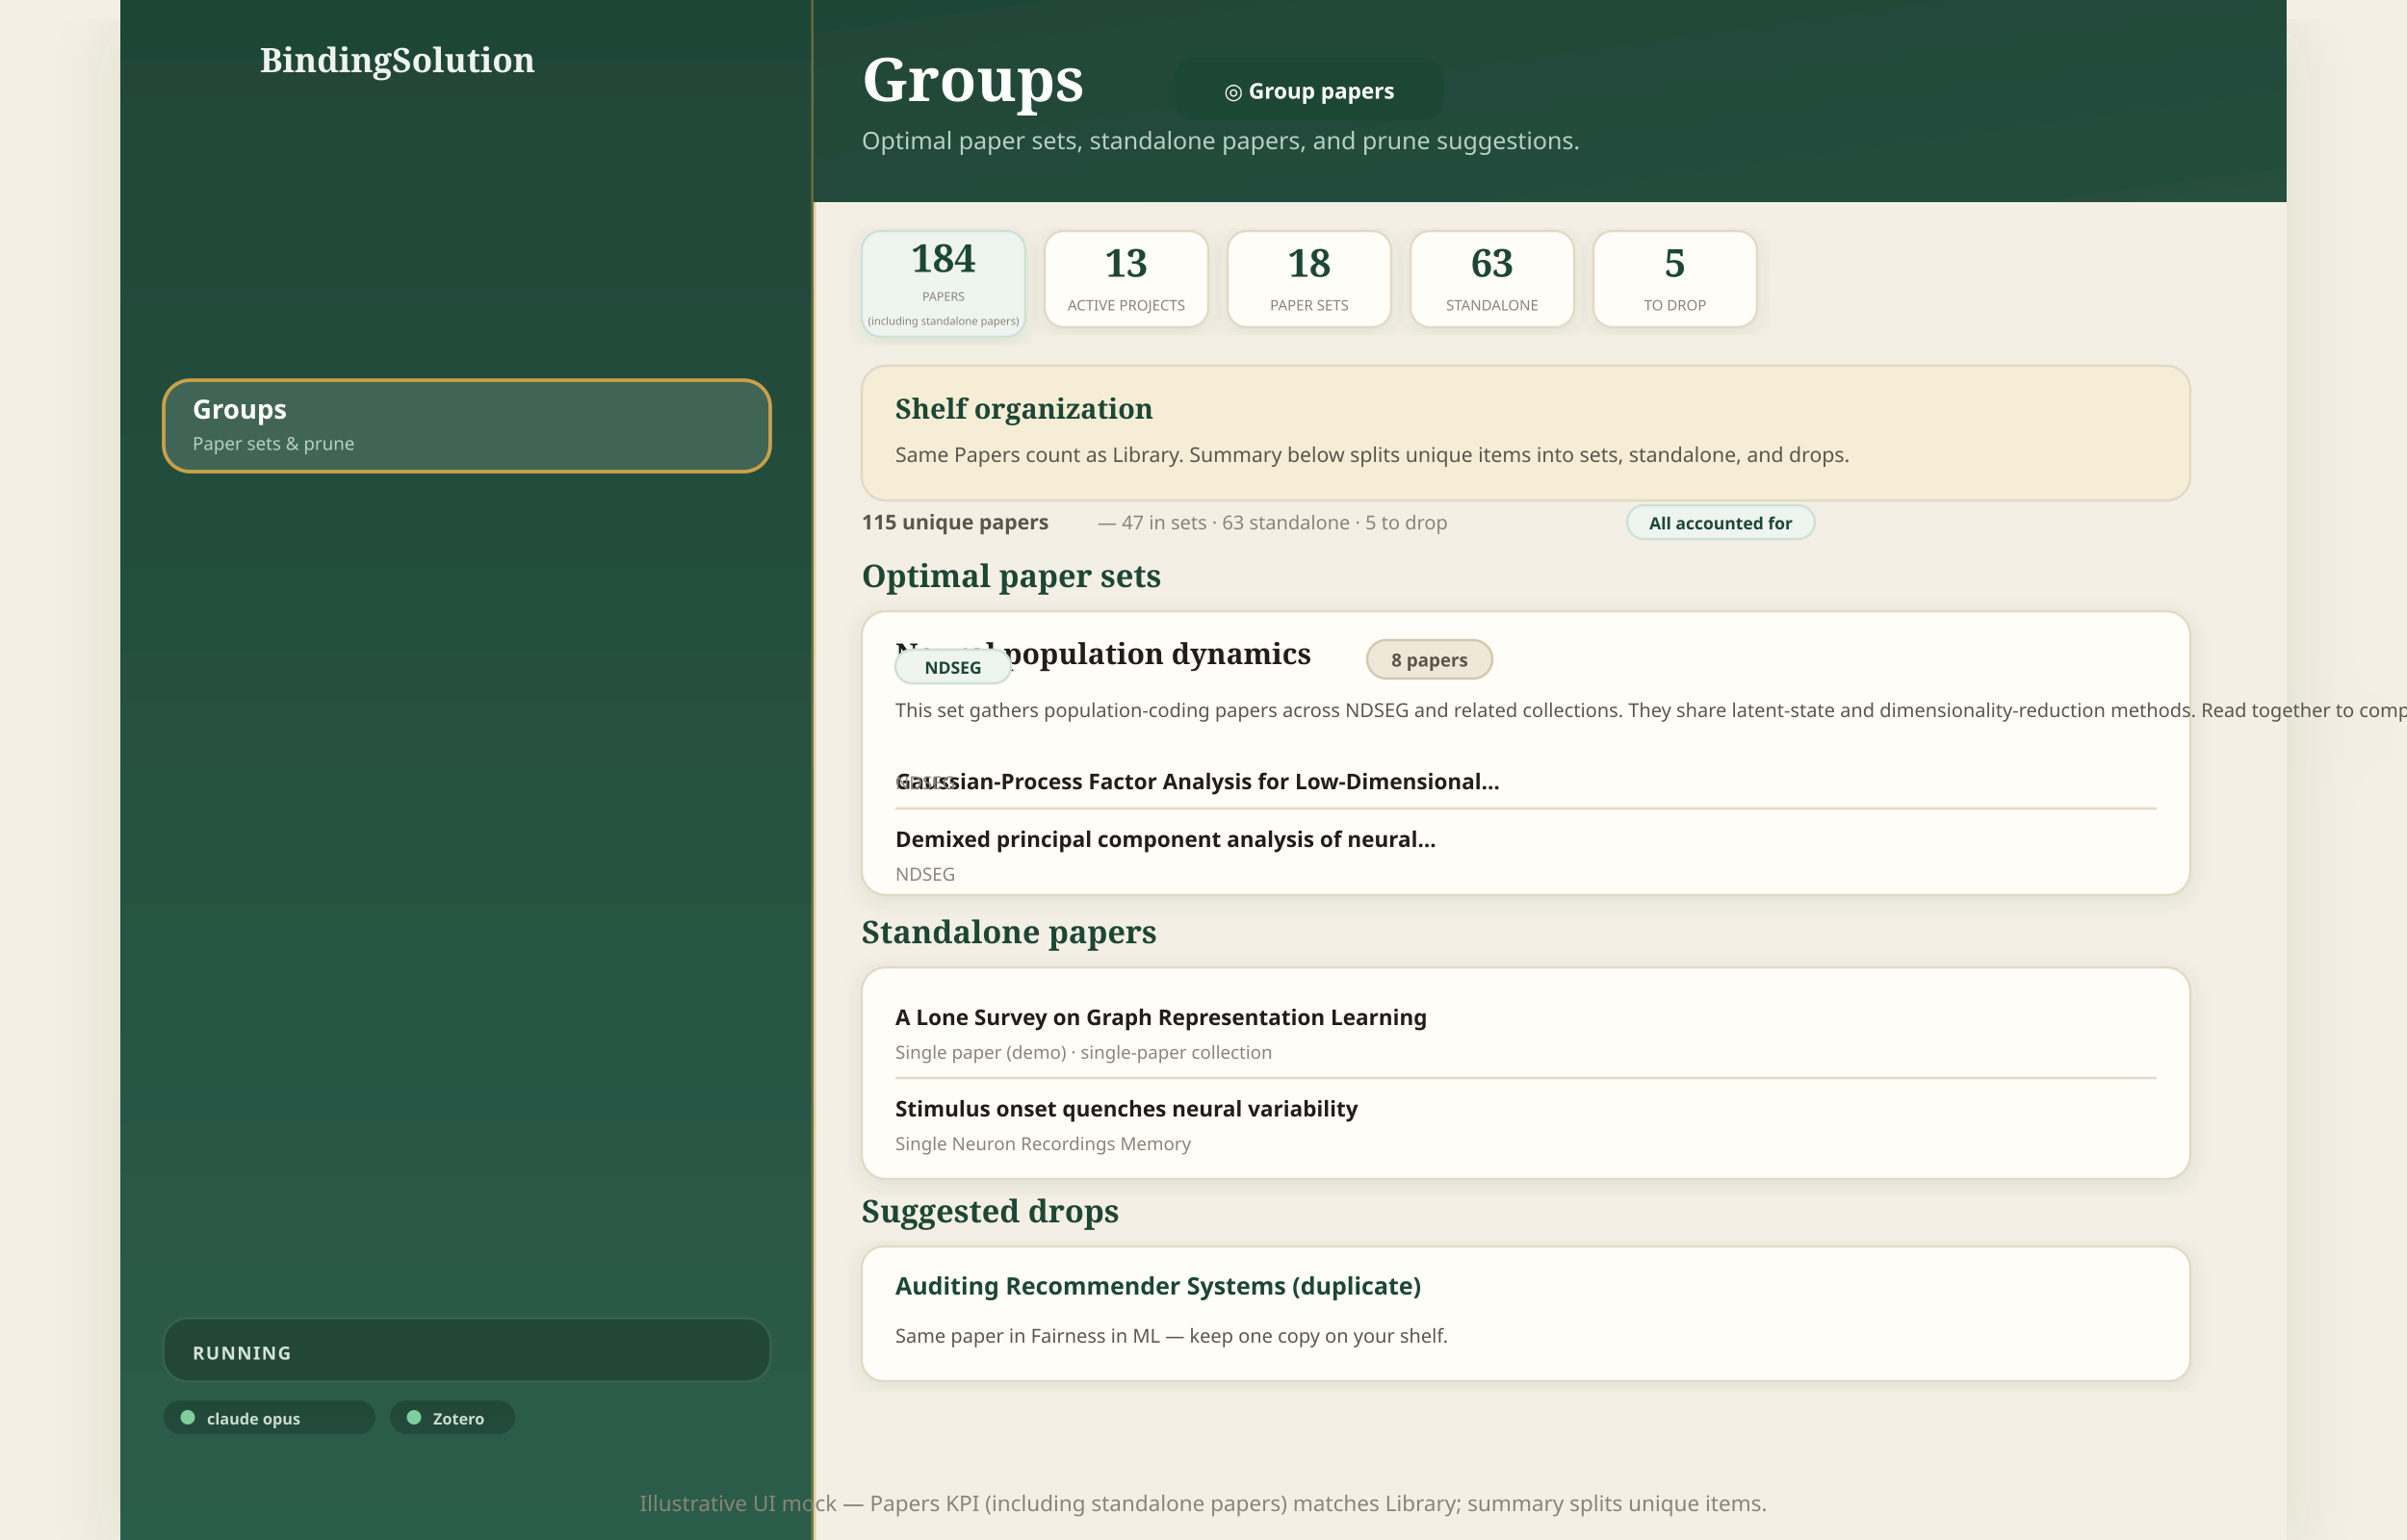
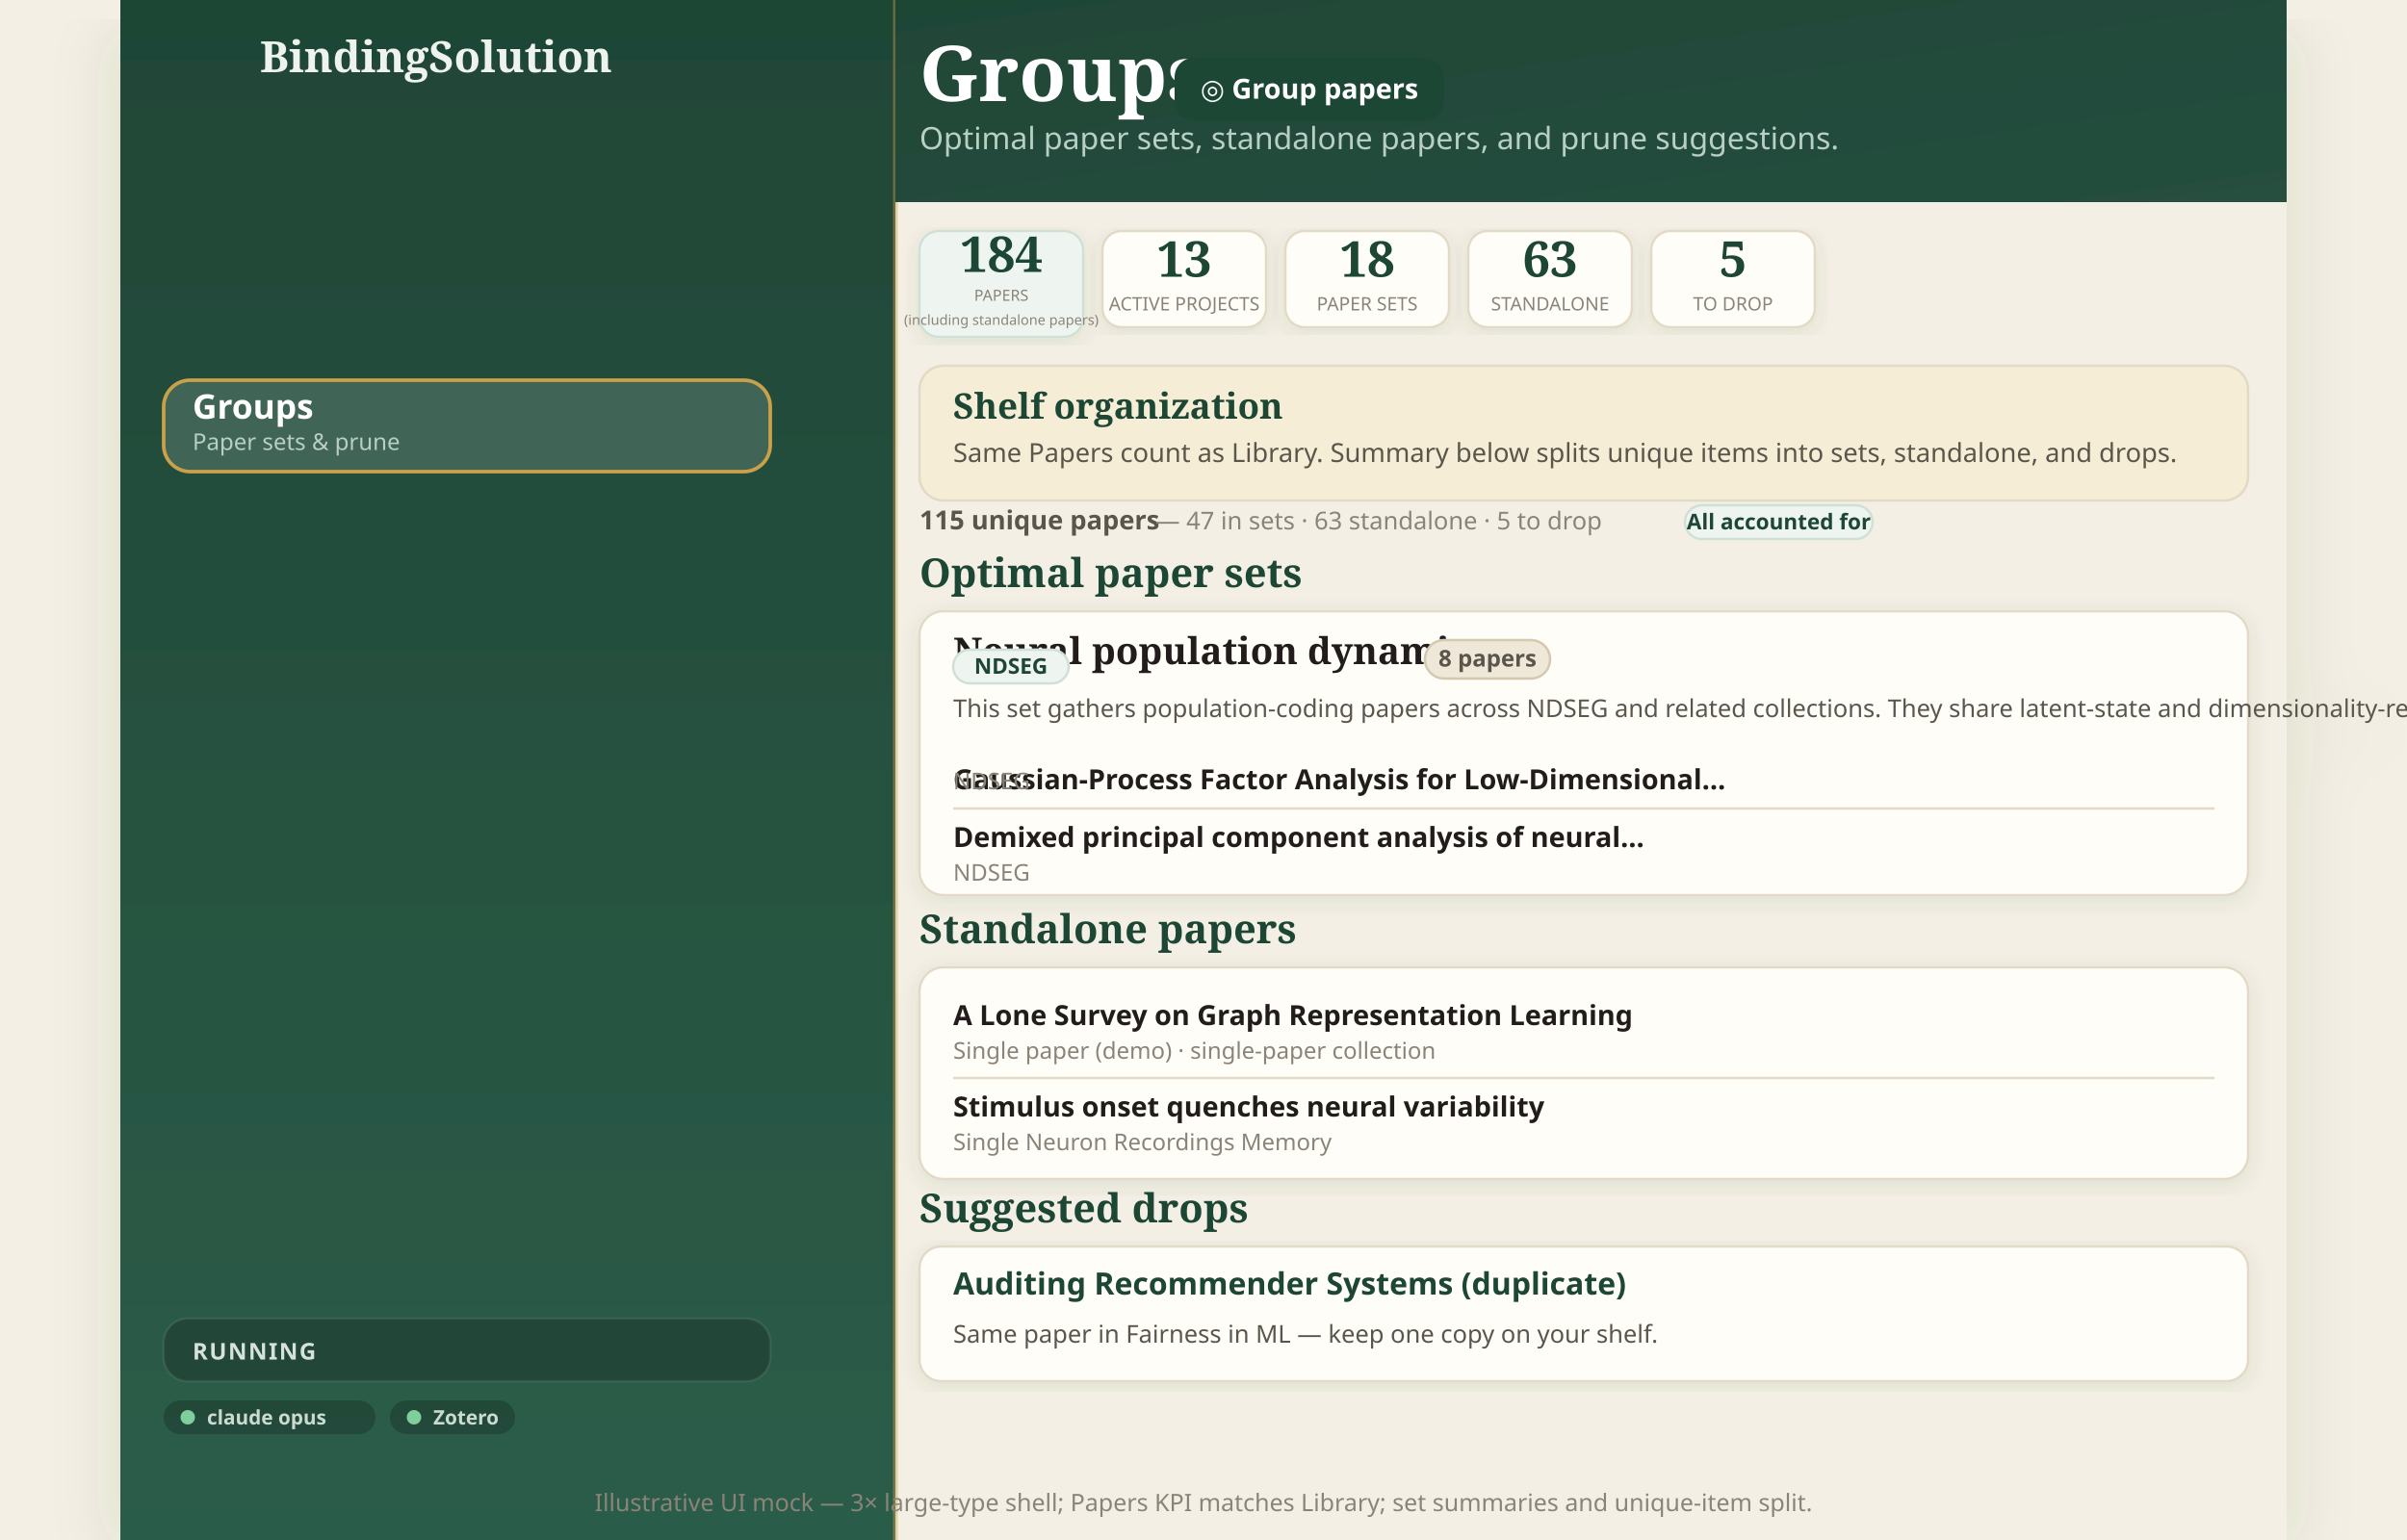
<svg xmlns="http://www.w3.org/2000/svg" viewBox="0 0 1000 640" width="1000" height="640" role="img" aria-label="Groups view with paper sets, standalone papers, and drop suggestions">
  <defs>
    <linearGradient id="green" x1="0" y1="0" x2="0" y2="1">
      <stop offset="0" stop-color="#1f4636" />
      <stop offset="1" stop-color="#2c5d49" />
    </linearGradient>
    <linearGradient id="hero" x1="0" y1="0" x2="1" y2="1">
      <stop offset="0" stop-color="#1f4636" />
      <stop offset="1" stop-color="#254f3f" />
    </linearGradient>
    <filter id="shellShadow" x="-4%" y="-2%" width="108%" height="104%">
      <feDropShadow dx="0" dy="8" stdDeviation="14" flood-color="#1f4636" flood-opacity="0.12" />
    </filter>
    <filter id="shadow" x="-8%" y="-8%" width="116%" height="116%">
      <feDropShadow dx="0" dy="2" stdDeviation="4" flood-color="#1f4636" flood-opacity="0.1" />
    </filter>
  </defs>
  <rect width="1000" height="640" fill="#f4efe4" />
  <g filter="url(#shellShadow)">
    <rect x="50" y="0" width="900" height="640" fill="#f4efe4" />
-     <rect x="50" y="0" width="288" height="640" fill="url(#green)" />
-     <line x1="338" y1="0" x2="338" y2="640" stroke="#caa14a" stroke-width="2" stroke-opacity="0.42" />
+     <rect x="50" y="0" width="322" height="640" fill="url(#green)" />
+     <line x1="372" y1="0" x2="372" y2="640" stroke="#caa14a" stroke-width="2" stroke-opacity="0.42" />
    <g transform="translate(50, 0)">
-       <text x="58" y="30" fill="#eef3ee" font-family="Georgia, serif" font-size="14" font-weight="700">BindingSolution</text>
+       <text x="58" y="30" fill="#eef3ee" font-family="Georgia, serif" font-size="17.9" font-weight="700">BindingSolution</text>
      <rect x="18" y="158" width="252" height="38" rx="11" fill="rgba(255,255,255,0.14)" stroke="#caa14a" stroke-width="1.5" />
-       <text x="30" y="174" fill="#fff" font-family="system-ui, sans-serif" font-size="11" font-weight="600">Groups</text>
-       <text x="30" y="187" fill="#b8cfc4" font-family="system-ui, sans-serif" font-size="7.5">Paper sets &amp; prune</text>
+       <text x="30" y="174" fill="#fff" font-family="system-ui, sans-serif" font-size="14.1" font-weight="600">Groups</text>
+       <text x="30" y="187" fill="#b8cfc4" font-family="system-ui, sans-serif" font-size="9.6">Paper sets &amp; prune</text>
      <rect x="18" y="548" width="252" height="26" rx="10" fill="rgba(0,0,0,0.22)" stroke="rgba(255,255,255,0.08)" />
-       <text x="30" y="565" fill="#d6e2db" font-family="system-ui, sans-serif" font-size="7.5" font-weight="600" letter-spacing="0.6">RUNNING</text>
+       <text x="30" y="565" fill="#d6e2db" font-family="system-ui, sans-serif" font-size="9.6" font-weight="600" letter-spacing="0.6">RUNNING</text>
      <rect x="18" y="582" width="88" height="14" rx="7" fill="rgba(0,0,0,0.2)" />
      <circle cx="28" cy="589" r="3" fill="#7fce9b" />
-       <text x="36" y="592" fill="#cbdbd1" font-size="6.5" font-family="system-ui, sans-serif" font-weight="600">claude opus</text>
+       <text x="36" y="592" fill="#cbdbd1" font-size="8.3" font-family="system-ui, sans-serif" font-weight="600">claude opus</text>
      <rect x="112" y="582" width="52" height="14" rx="7" fill="rgba(0,0,0,0.2)" />
      <circle cx="122" cy="589" r="3" fill="#7fce9b" />
-       <text x="130" y="592" fill="#cbdbd1" font-size="6.5" font-family="system-ui, sans-serif" font-weight="600">Zotero</text>
+       <text x="130" y="592" fill="#cbdbd1" font-size="8.3" font-family="system-ui, sans-serif" font-weight="600">Zotero</text>
    </g>
-     <rect x="338" y="0" width="612" height="84" fill="url(#hero)" />
-     <text x="358" y="42" fill="#fff" font-family="Georgia, serif" font-size="25" font-weight="600">Groups</text>
-     <text x="358" y="62" fill="#b8cfc4" font-family="system-ui, sans-serif" font-size="10">Optimal paper sets, standalone papers, and prune suggestions.</text>
+     <rect x="372" y="0" width="578" height="84" fill="url(#hero)" />
+     <text x="382" y="42" fill="#fff" font-family="Georgia, serif" font-size="32.0" font-weight="600">Groups</text>
+     <text x="382" y="62" fill="#b8cfc4" font-family="system-ui, sans-serif" font-size="12.8">Optimal paper sets, standalone papers, and prune suggestions.</text>
    <rect x="488" y="24" width="112" height="26" rx="8" fill="#1f4636" />
-     <text x="544" y="41" fill="#fff" font-family="system-ui, sans-serif" font-size="9" font-weight="600" text-anchor="middle">◎ Group papers</text>
-     <g transform="translate(358, 96)">
+     <text x="544" y="41" fill="#fff" font-family="system-ui, sans-serif" font-size="11.5" font-weight="600" text-anchor="middle">◎ Group papers</text>
+     <g transform="translate(382, 96)">
      <rect x="0" y="0" width="68" height="44" rx="8" fill="#eef4f0" stroke="#cfe0d6" filter="url(#shadow)" />
-       <text x="34" y="17" fill="#1f4636" font-size="16" font-weight="700" text-anchor="middle" font-family="Georgia, serif">184</text>
-       <text x="34" y="29" fill="#8a8478" font-size="5" text-anchor="middle" font-family="system-ui, sans-serif">PAPERS</text>
-       <text x="34" y="39" fill="#8a8478" font-size="4.5" text-anchor="middle" font-family="system-ui, sans-serif">(including standalone papers)</text>
+       <text x="34" y="17" fill="#1f4636" font-size="20.5" font-weight="700" text-anchor="middle" font-family="Georgia, serif">184</text>
+       <text x="34" y="29" fill="#8a8478" font-size="6.4" text-anchor="middle" font-family="system-ui, sans-serif">PAPERS</text>
+       <text x="34" y="39" fill="#8a8478" font-size="5.8" text-anchor="middle" font-family="system-ui, sans-serif">(including standalone papers)</text>
      <rect x="76" y="0" width="68" height="40" rx="8" fill="#fffdf8" stroke="#e2d9c6" filter="url(#shadow)" />
-       <text x="110" y="19" fill="#1f4636" font-size="16" font-weight="700" text-anchor="middle" font-family="Georgia, serif">13</text>
-       <text x="110" y="33" fill="#8a8478" font-size="6" text-anchor="middle" font-family="system-ui, sans-serif">ACTIVE PROJECTS</text>
+       <text x="110" y="19" fill="#1f4636" font-size="20.5" font-weight="700" text-anchor="middle" font-family="Georgia, serif">13</text>
+       <text x="110" y="33" fill="#8a8478" font-size="7.7" text-anchor="middle" font-family="system-ui, sans-serif">ACTIVE PROJECTS</text>
      <rect x="152" y="0" width="68" height="40" rx="8" fill="#fffdf8" stroke="#e2d9c6" filter="url(#shadow)" />
-       <text x="186" y="19" fill="#1f4636" font-size="16" font-weight="700" text-anchor="middle" font-family="Georgia, serif">18</text>
-       <text x="186" y="33" fill="#8a8478" font-size="6" text-anchor="middle" font-family="system-ui, sans-serif">PAPER SETS</text>
+       <text x="186" y="19" fill="#1f4636" font-size="20.5" font-weight="700" text-anchor="middle" font-family="Georgia, serif">18</text>
+       <text x="186" y="33" fill="#8a8478" font-size="7.7" text-anchor="middle" font-family="system-ui, sans-serif">PAPER SETS</text>
      <rect x="228" y="0" width="68" height="40" rx="8" fill="#fffdf8" stroke="#e2d9c6" filter="url(#shadow)" />
-       <text x="262" y="19" fill="#1f4636" font-size="16" font-weight="700" text-anchor="middle" font-family="Georgia, serif">63</text>
-       <text x="262" y="33" fill="#8a8478" font-size="6" text-anchor="middle" font-family="system-ui, sans-serif">STANDALONE</text>
+       <text x="262" y="19" fill="#1f4636" font-size="20.5" font-weight="700" text-anchor="middle" font-family="Georgia, serif">63</text>
+       <text x="262" y="33" fill="#8a8478" font-size="7.7" text-anchor="middle" font-family="system-ui, sans-serif">STANDALONE</text>
      <rect x="304" y="0" width="68" height="40" rx="8" fill="#fffdf8" stroke="#e2d9c6" filter="url(#shadow)" />
-       <text x="338" y="19" fill="#1f4636" font-size="16" font-weight="700" text-anchor="middle" font-family="Georgia, serif">5</text>
-       <text x="338" y="33" fill="#8a8478" font-size="6" text-anchor="middle" font-family="system-ui, sans-serif">TO DROP</text>
+       <text x="338" y="19" fill="#1f4636" font-size="20.5" font-weight="700" text-anchor="middle" font-family="Georgia, serif">5</text>
+       <text x="338" y="33" fill="#8a8478" font-size="7.7" text-anchor="middle" font-family="system-ui, sans-serif">TO DROP</text>
      <rect x="0" y="56" width="552" height="56" rx="10" fill="#f6edd6" stroke="#e2d9c6" />
-       <text x="14" y="78" fill="#1f4636" font-family="Georgia, serif" font-size="11.5" font-weight="600">Shelf organization</text>
-       <text x="14" y="96" fill="#5a564c" font-family="system-ui, sans-serif" font-size="8.5">Same Papers count as Library. Summary below splits unique items into sets, standalone, and drops.</text>
-       <text x="0" y="124" fill="#5a564c" font-family="system-ui, sans-serif" font-size="8.5" font-weight="600">115 unique papers</text>
-       <text x="98" y="124" fill="#8a8478" font-family="system-ui, sans-serif" font-size="8"> — 47 in sets · 63 standalone · 5 to drop</text>
+       <text x="14" y="78" fill="#1f4636" font-family="Georgia, serif" font-size="14.7" font-weight="600">Shelf organization</text>
+       <text x="14" y="96" fill="#5a564c" font-family="system-ui, sans-serif" font-size="10.9">Same Papers count as Library. Summary below splits unique items into sets, standalone, and drops.</text>
+       <text x="0" y="124" fill="#5a564c" font-family="system-ui, sans-serif" font-size="10.9" font-weight="600">115 unique papers</text>
+       <text x="98" y="124" fill="#8a8478" font-family="system-ui, sans-serif" font-size="10.2"> — 47 in sets · 63 standalone · 5 to drop</text>
      <rect x="318" y="114" width="78" height="14" rx="7" fill="#eef4f0" stroke="#cfe0d6" />
-       <text x="357" y="124" fill="#1f4636" font-size="7" text-anchor="middle" font-family="system-ui, sans-serif" font-weight="600">All accounted for</text>
-       <text x="0" y="148" fill="#1f4636" font-family="Georgia, serif" font-size="13" font-weight="600">Optimal paper sets</text>
+       <text x="357" y="124" fill="#1f4636" font-size="9.0" text-anchor="middle" font-family="system-ui, sans-serif" font-weight="600">All accounted for</text>
+       <text x="0" y="148" fill="#1f4636" font-family="Georgia, serif" font-size="16.6" font-weight="600">Optimal paper sets</text>
      <rect x="0" y="158" width="552" height="118" rx="10" fill="#fffdf8" stroke="#e2d9c6" filter="url(#shadow)" />
-       <text x="14" y="180" fill="#211f1a" font-family="Georgia, serif" font-size="12" font-weight="600">Neural population dynamics</text>
+       <text x="14" y="180" fill="#211f1a" font-family="Georgia, serif" font-size="15.4" font-weight="600">Neural population dynamics</text>
      <rect x="210" y="170" width="52" height="16" rx="8" fill="#efe8d8" stroke="#d3c8b0" />
-       <text x="236" y="181" fill="#5a564c" font-size="7.5" text-anchor="middle" font-family="system-ui, sans-serif" font-weight="600">8 papers</text>
+       <text x="236" y="181" fill="#5a564c" font-size="9.6" text-anchor="middle" font-family="system-ui, sans-serif" font-weight="600">8 papers</text>
      <rect x="14" y="174" width="48" height="14" rx="7" fill="#eef4f0" stroke="#cfe0d6" />
-       <text x="38" y="184" fill="#1f4636" font-size="7" text-anchor="middle" font-family="system-ui, sans-serif" font-weight="600">NDSEG</text>
-       <text x="14" y="202" fill="#5a564c" font-family="system-ui, sans-serif" font-size="8" line-height="1.4">This set gathers population-coding papers across NDSEG and related collections. They share latent-state and dimensionality-reduction methods. Read together to compare model families before diving into standalone notes.</text>
-       <text x="14" y="232" fill="#211f1a" font-family="system-ui, sans-serif" font-size="9" font-weight="600">Gaussian-Process Factor Analysis for Low-Dimensional…</text>
-       <text x="14" y="232" fill="#8a8478" font-family="system-ui, sans-serif" font-size="7.5">NDSEG</text>
+       <text x="38" y="184" fill="#1f4636" font-size="9.0" text-anchor="middle" font-family="system-ui, sans-serif" font-weight="600">NDSEG</text>
+       <text x="14" y="202" fill="#5a564c" font-family="system-ui, sans-serif" font-size="10.2" line-height="1.4">This set gathers population-coding papers across NDSEG and related collections. They share latent-state and dimensionality-reduction methods. Read together to compare model families before diving into standalone notes.</text>
+       <text x="14" y="232" fill="#211f1a" font-family="system-ui, sans-serif" font-size="11.5" font-weight="600">Gaussian-Process Factor Analysis for Low-Dimensional…</text>
+       <text x="14" y="232" fill="#8a8478" font-family="system-ui, sans-serif" font-size="9.6">NDSEG</text>
      <line x1="14" y1="240" x2="538" y2="240" stroke="#e2d9c6" />
-       <text x="14" y="256" fill="#211f1a" font-family="system-ui, sans-serif" font-size="9" font-weight="600">Demixed principal component analysis of neural…</text>
-       <text x="14" y="270" fill="#8a8478" font-family="system-ui, sans-serif" font-size="7.5">NDSEG</text>
-       <text x="0" y="296" fill="#1f4636" font-family="Georgia, serif" font-size="13" font-weight="600">Standalone papers</text>
+       <text x="14" y="256" fill="#211f1a" font-family="system-ui, sans-serif" font-size="11.5" font-weight="600">Demixed principal component analysis of neural…</text>
+       <text x="14" y="270" fill="#8a8478" font-family="system-ui, sans-serif" font-size="9.6">NDSEG</text>
+       <text x="0" y="296" fill="#1f4636" font-family="Georgia, serif" font-size="16.6" font-weight="600">Standalone papers</text>
      <rect x="0" y="306" width="552" height="88" rx="10" fill="#fffdf8" stroke="#e2d9c6" filter="url(#shadow)" />
-       <text x="14" y="330" fill="#211f1a" font-family="system-ui, sans-serif" font-size="9" font-weight="600">A Lone Survey on Graph Representation Learning</text>
-       <text x="14" y="344" fill="#8a8478" font-family="system-ui, sans-serif" font-size="7.5">Single paper (demo) · single-paper collection</text>
+       <text x="14" y="330" fill="#211f1a" font-family="system-ui, sans-serif" font-size="11.5" font-weight="600">A Lone Survey on Graph Representation Learning</text>
+       <text x="14" y="344" fill="#8a8478" font-family="system-ui, sans-serif" font-size="9.6">Single paper (demo) · single-paper collection</text>
      <line x1="14" y1="352" x2="538" y2="352" stroke="#e2d9c6" />
-       <text x="14" y="368" fill="#211f1a" font-family="system-ui, sans-serif" font-size="9" font-weight="600">Stimulus onset quenches neural variability</text>
-       <text x="14" y="382" fill="#8a8478" font-family="system-ui, sans-serif" font-size="7.5">Single Neuron Recordings Memory</text>
-       <text x="0" y="412" fill="#1f4636" font-family="Georgia, serif" font-size="13" font-weight="600">Suggested drops</text>
+       <text x="14" y="368" fill="#211f1a" font-family="system-ui, sans-serif" font-size="11.5" font-weight="600">Stimulus onset quenches neural variability</text>
+       <text x="14" y="382" fill="#8a8478" font-family="system-ui, sans-serif" font-size="9.6">Single Neuron Recordings Memory</text>
+       <text x="0" y="412" fill="#1f4636" font-family="Georgia, serif" font-size="16.6" font-weight="600">Suggested drops</text>
      <rect x="0" y="422" width="552" height="56" rx="9" fill="#fffdf8" stroke="#e2d9c6" filter="url(#shadow)" />
-       <text x="14" y="442" fill="#1f4636" font-family="system-ui, sans-serif" font-size="10" font-weight="600">Auditing Recommender Systems (duplicate)</text>
-       <text x="14" y="462" fill="#5a564c" font-family="system-ui, sans-serif" font-size="8">Same paper in Fairness in ML — keep one copy on your shelf.</text>
+       <text x="14" y="442" fill="#1f4636" font-family="system-ui, sans-serif" font-size="12.8" font-weight="600">Auditing Recommender Systems (duplicate)</text>
+       <text x="14" y="462" fill="#5a564c" font-family="system-ui, sans-serif" font-size="10.2">Same paper in Fairness in ML — keep one copy on your shelf.</text>
    </g>
  </g>
-   <text x="500" y="628" fill="#8a8478" font-family="system-ui, sans-serif" font-size="9" text-anchor="middle">Illustrative UI mock — Papers KPI (including standalone papers) matches Library; summary splits unique items.</text>
+   <text x="500" y="628" fill="#8a8478" font-family="system-ui, sans-serif" font-size="10" text-anchor="middle">Illustrative UI mock — 3× large-type shell; Papers KPI matches Library; set summaries and unique-item split.</text>
</svg>
